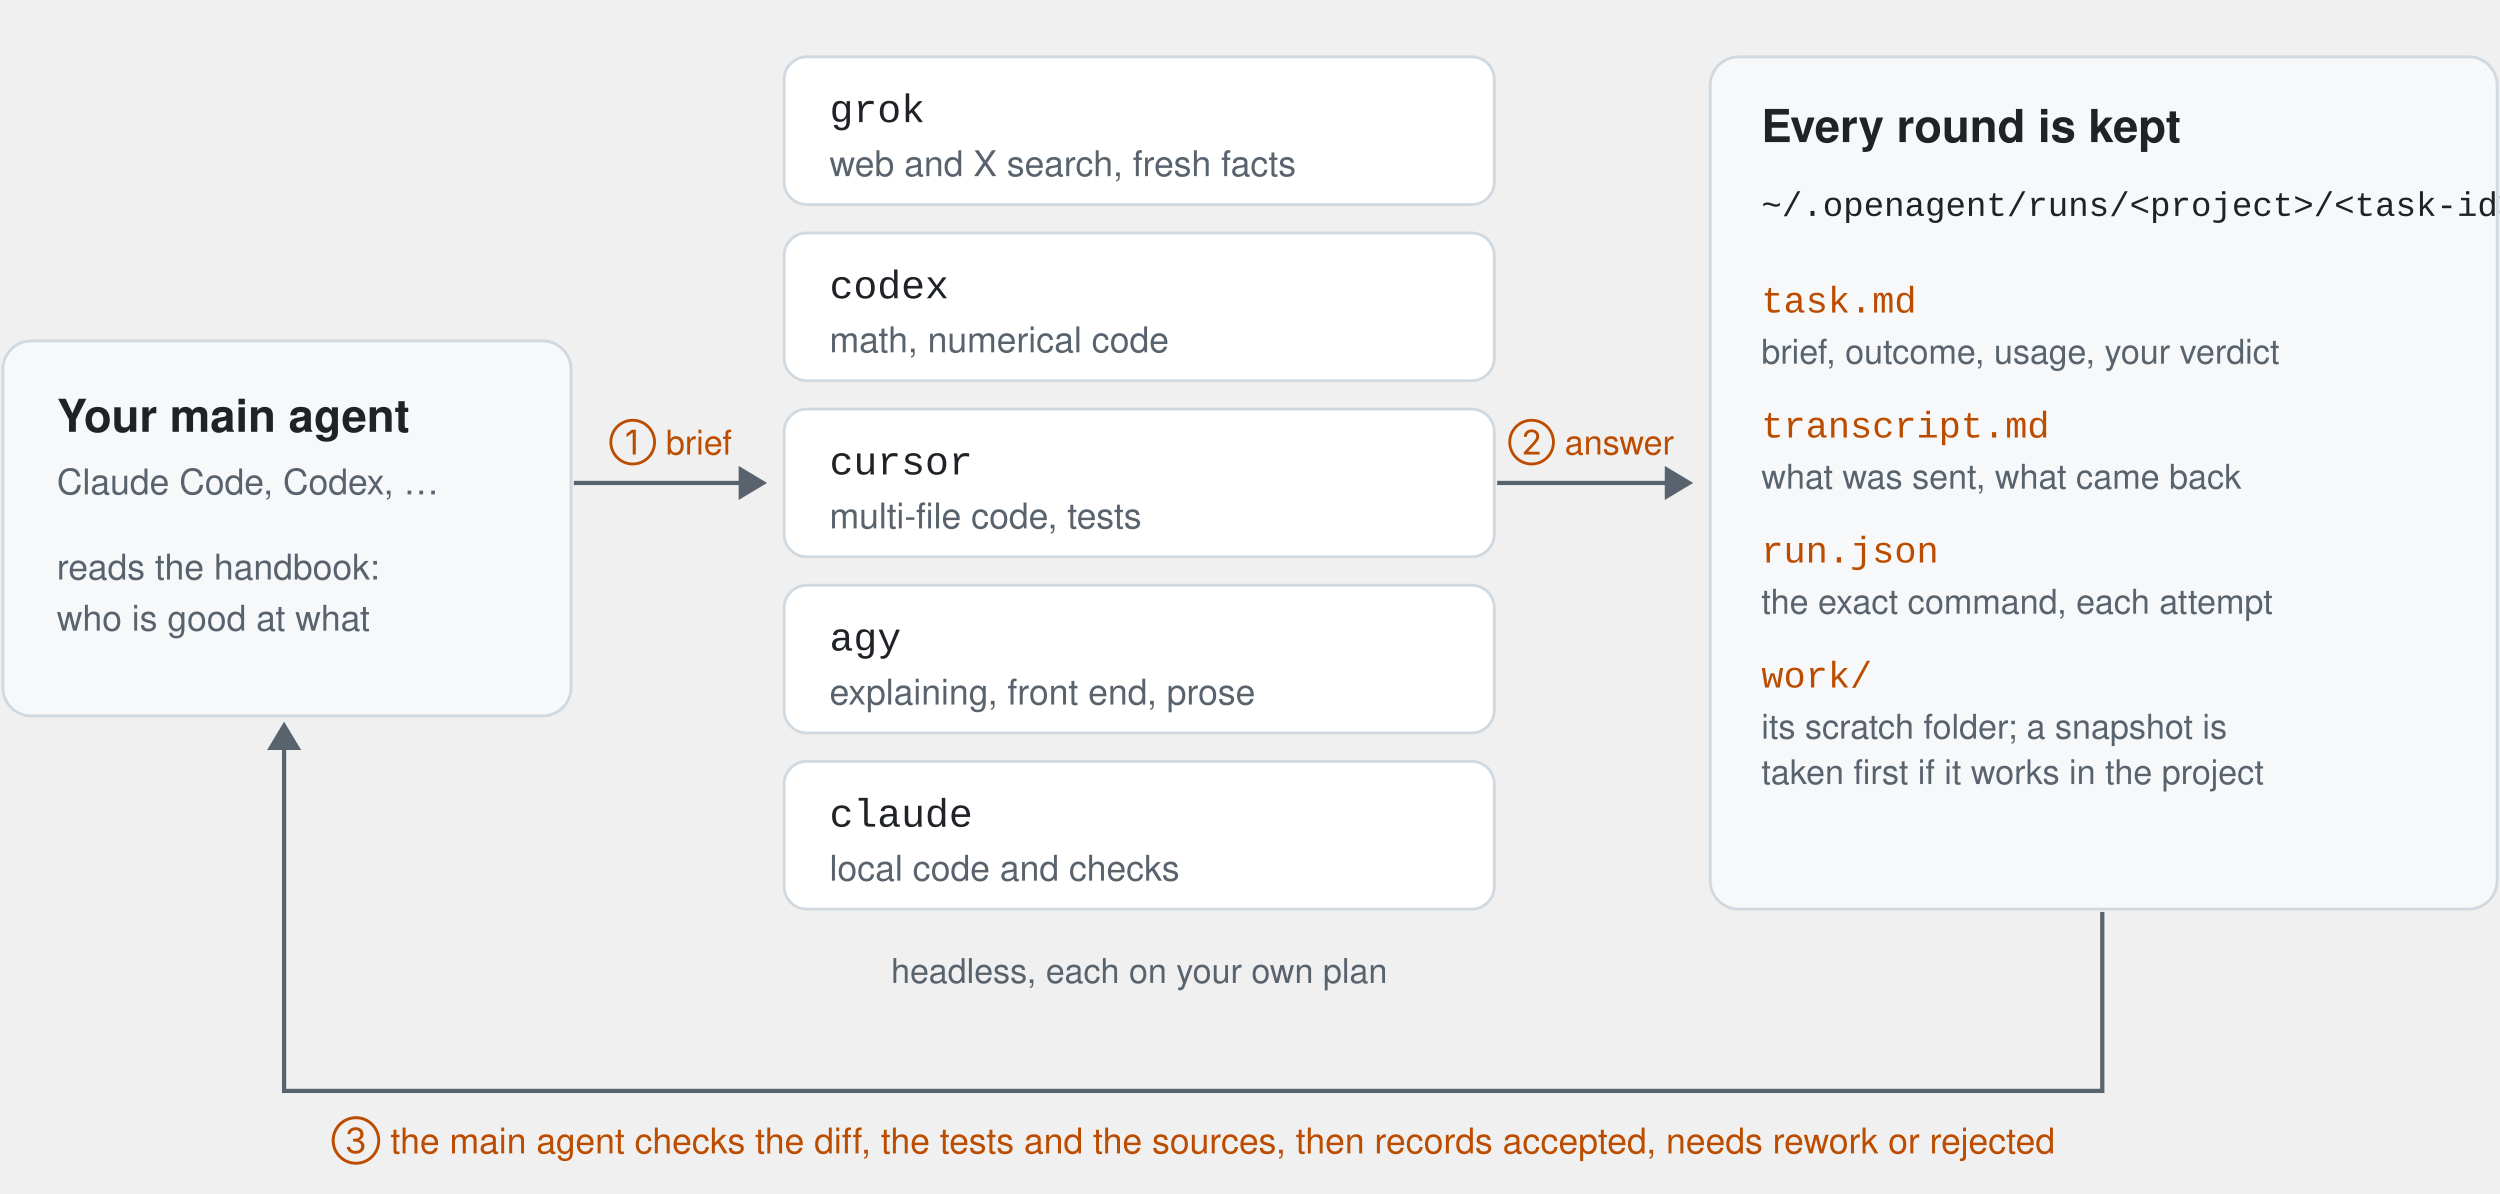
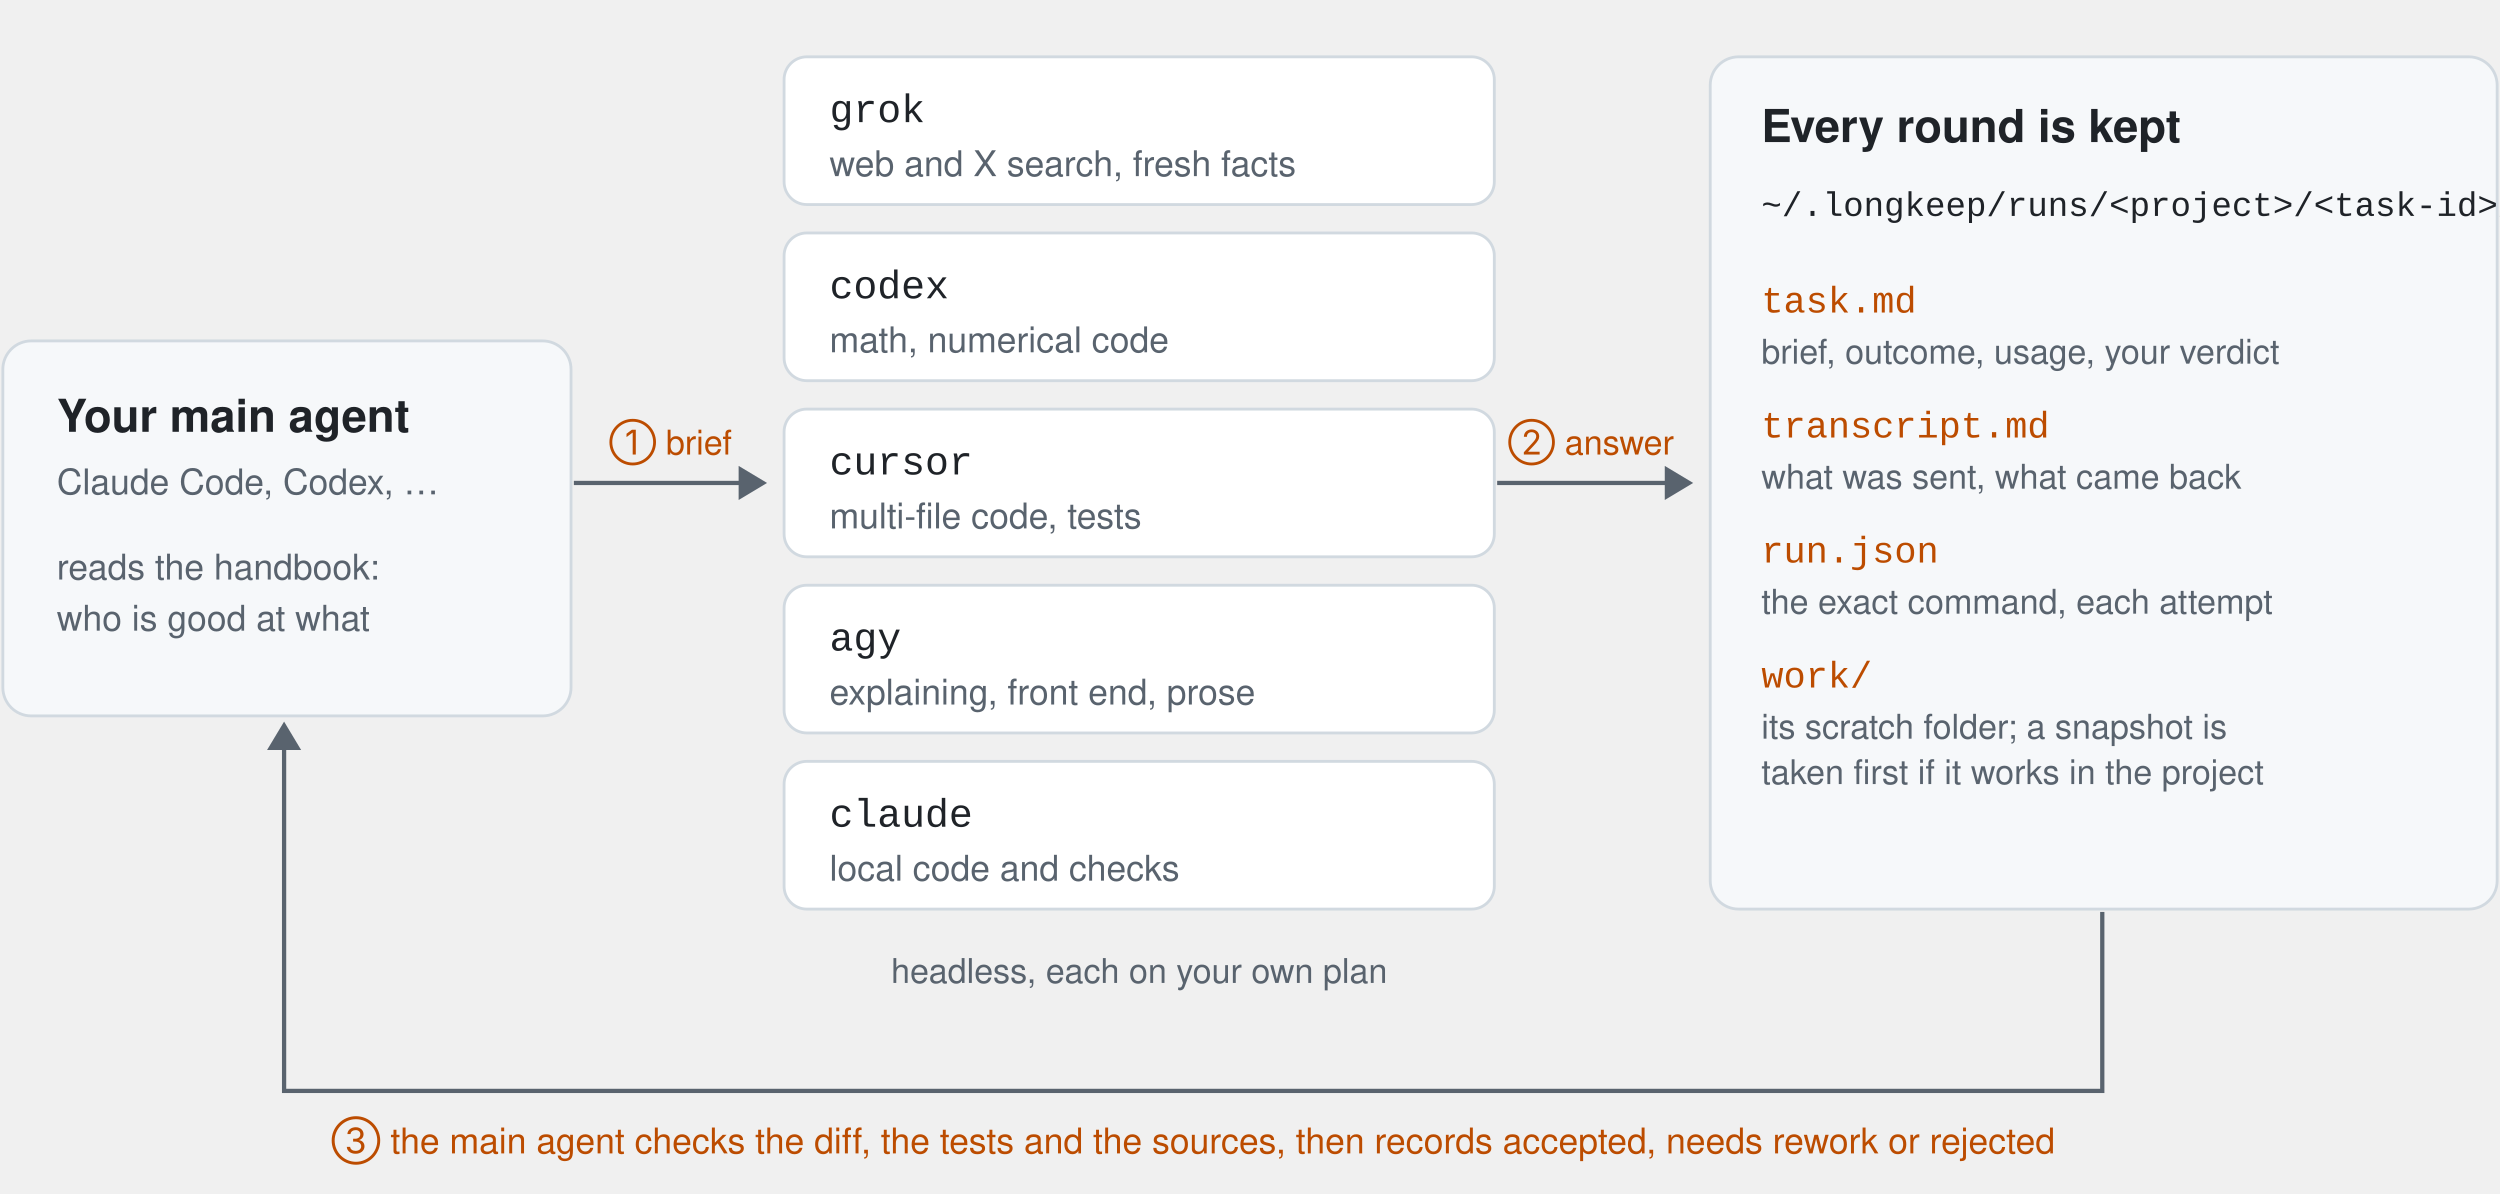
<svg xmlns="http://www.w3.org/2000/svg" viewBox="0 0 880 420" width="880" height="420" role="img" aria-label="The main agent reads the handbook, hands a brief to grok, codex, cursor, agy or claude, every round is kept as a record folder, and the main agent checks the result and records a verdict">
  <style>
    .panel { fill: #f6f8fa; stroke: #d1d9e0; } .chip { fill: #ffffff; stroke: #d1d9e0; }
    .ink { fill: #1f2328; } .muted { fill: #59636e; } .accent { fill: #bc4c00; }
    .line { stroke: #59636e; fill: none; } .arrowhead { fill: #59636e; }
    .sans { font-family: -apple-system, "Segoe UI", Helvetica, Arial, sans-serif; }
    .mono { font-family: ui-monospace, SFMono-Regular, Consolas, "Liberation Mono", monospace; }
    @media (prefers-color-scheme: dark) {
      .panel { fill: #161b22; stroke: #3d444d; } .chip { fill: #0d1117; stroke: #3d444d; }
      .ink { fill: #e6edf3; } .muted { fill: #9198a1; } .accent { fill: #f0883e; }
      .line { stroke: #9198a1; } .arrowhead { fill: #9198a1; }
    }
  </style>
  <rect class="panel" x="1" y="120" width="200" height="132" rx="10" />
  <text class="ink sans" x="20" y="152" font-size="16" font-weight="600">Your main agent</text>
  <text class="muted sans" x="20" y="174" font-size="12.5">Claude Code, Codex, …</text>
  <text class="muted sans" x="20" y="204" font-size="12.5">reads the handbook:</text>
  <text class="muted sans" x="20" y="222" font-size="12.5">who is good at what</text>
  <path class="line" d="M 202 170 L 262 170" stroke-width="1.5" />
  <path class="arrowhead" d="M 270 170 L 260 164 L 260 176 Z" />
  <text class="accent sans" x="236" y="160" font-size="12" text-anchor="middle">① brief</text>
  <g class="sans" font-size="14">
    <rect class="chip" x="276" y="20" width="250" height="52" rx="8" />
    <text class="ink mono" x="292" y="43" font-size="14">grok</text>
    <text class="muted" x="292" y="62" font-size="12.5">web and X search, fresh facts</text>
    <rect class="chip" x="276" y="82" width="250" height="52" rx="8" />
    <text class="ink mono" x="292" y="105" font-size="14">codex</text>
    <text class="muted" x="292" y="124" font-size="12.5">math, numerical code</text>
    <rect class="chip" x="276" y="144" width="250" height="52" rx="8" />
    <text class="ink mono" x="292" y="167" font-size="14">cursor</text>
    <text class="muted" x="292" y="186" font-size="12.5">multi-file code, tests</text>
    <rect class="chip" x="276" y="206" width="250" height="52" rx="8" />
    <text class="ink mono" x="292" y="229" font-size="14">agy</text>
    <text class="muted" x="292" y="248" font-size="12.5">explaining, front end, prose</text>
    <rect class="chip" x="276" y="268" width="250" height="52" rx="8" />
    <text class="ink mono" x="292" y="291" font-size="14">claude</text>
    <text class="muted" x="292" y="310" font-size="12.5">local code and checks</text>
  </g>
  <text class="muted sans" x="401" y="346" font-size="12" text-anchor="middle">headless, each on your own plan</text>
  <path class="line" d="M 527 170 L 588 170" stroke-width="1.5" />
  <path class="arrowhead" d="M 596 170 L 586 164 L 586 176 Z" />
  <text class="accent sans" x="560" y="160" font-size="12" text-anchor="middle">② answer</text>
  <rect class="panel" x="602" y="20" width="277" height="300" rx="10" />
  <text class="ink sans" x="620" y="50" font-size="16" font-weight="600">Every round is kept</text>
-   <text class="ink mono" x="620" y="76" font-size="12">~/.openagent/runs/&lt;project&gt;/&lt;task-id&gt;/</text>
+   <text class="ink mono" x="620" y="76" font-size="12">~/.longkeep/runs/&lt;project&gt;/&lt;task-id&gt;/</text>
  <g class="mono" font-size="13">
    <text class="accent" x="620" y="110">task.md</text>
    <text class="accent" x="620" y="154">transcript.md</text>
    <text class="accent" x="620" y="198">run.json</text>
    <text class="accent" x="620" y="242">work/</text>
  </g>
  <g class="muted sans" font-size="12">
    <text x="620" y="128">brief, outcome, usage, your verdict</text>
    <text x="620" y="172">what was sent, what came back</text>
    <text x="620" y="216">the exact command, each attempt</text>
    <text x="620" y="260">its scratch folder; a snapshot is</text>
    <text x="620" y="276">taken first if it works in the project</text>
  </g>
  <path class="line" d="M 740 321 L 740 384 L 100 384 L 100 262" stroke-width="1.5" />
  <path class="arrowhead" d="M 100 254 L 94 264 L 106 264 Z" />
  <text class="accent sans" x="420" y="406" font-size="12.5" text-anchor="middle">③ the main agent checks the diff, the tests and the sources, then records accepted, needs rework or rejected</text>
</svg>
